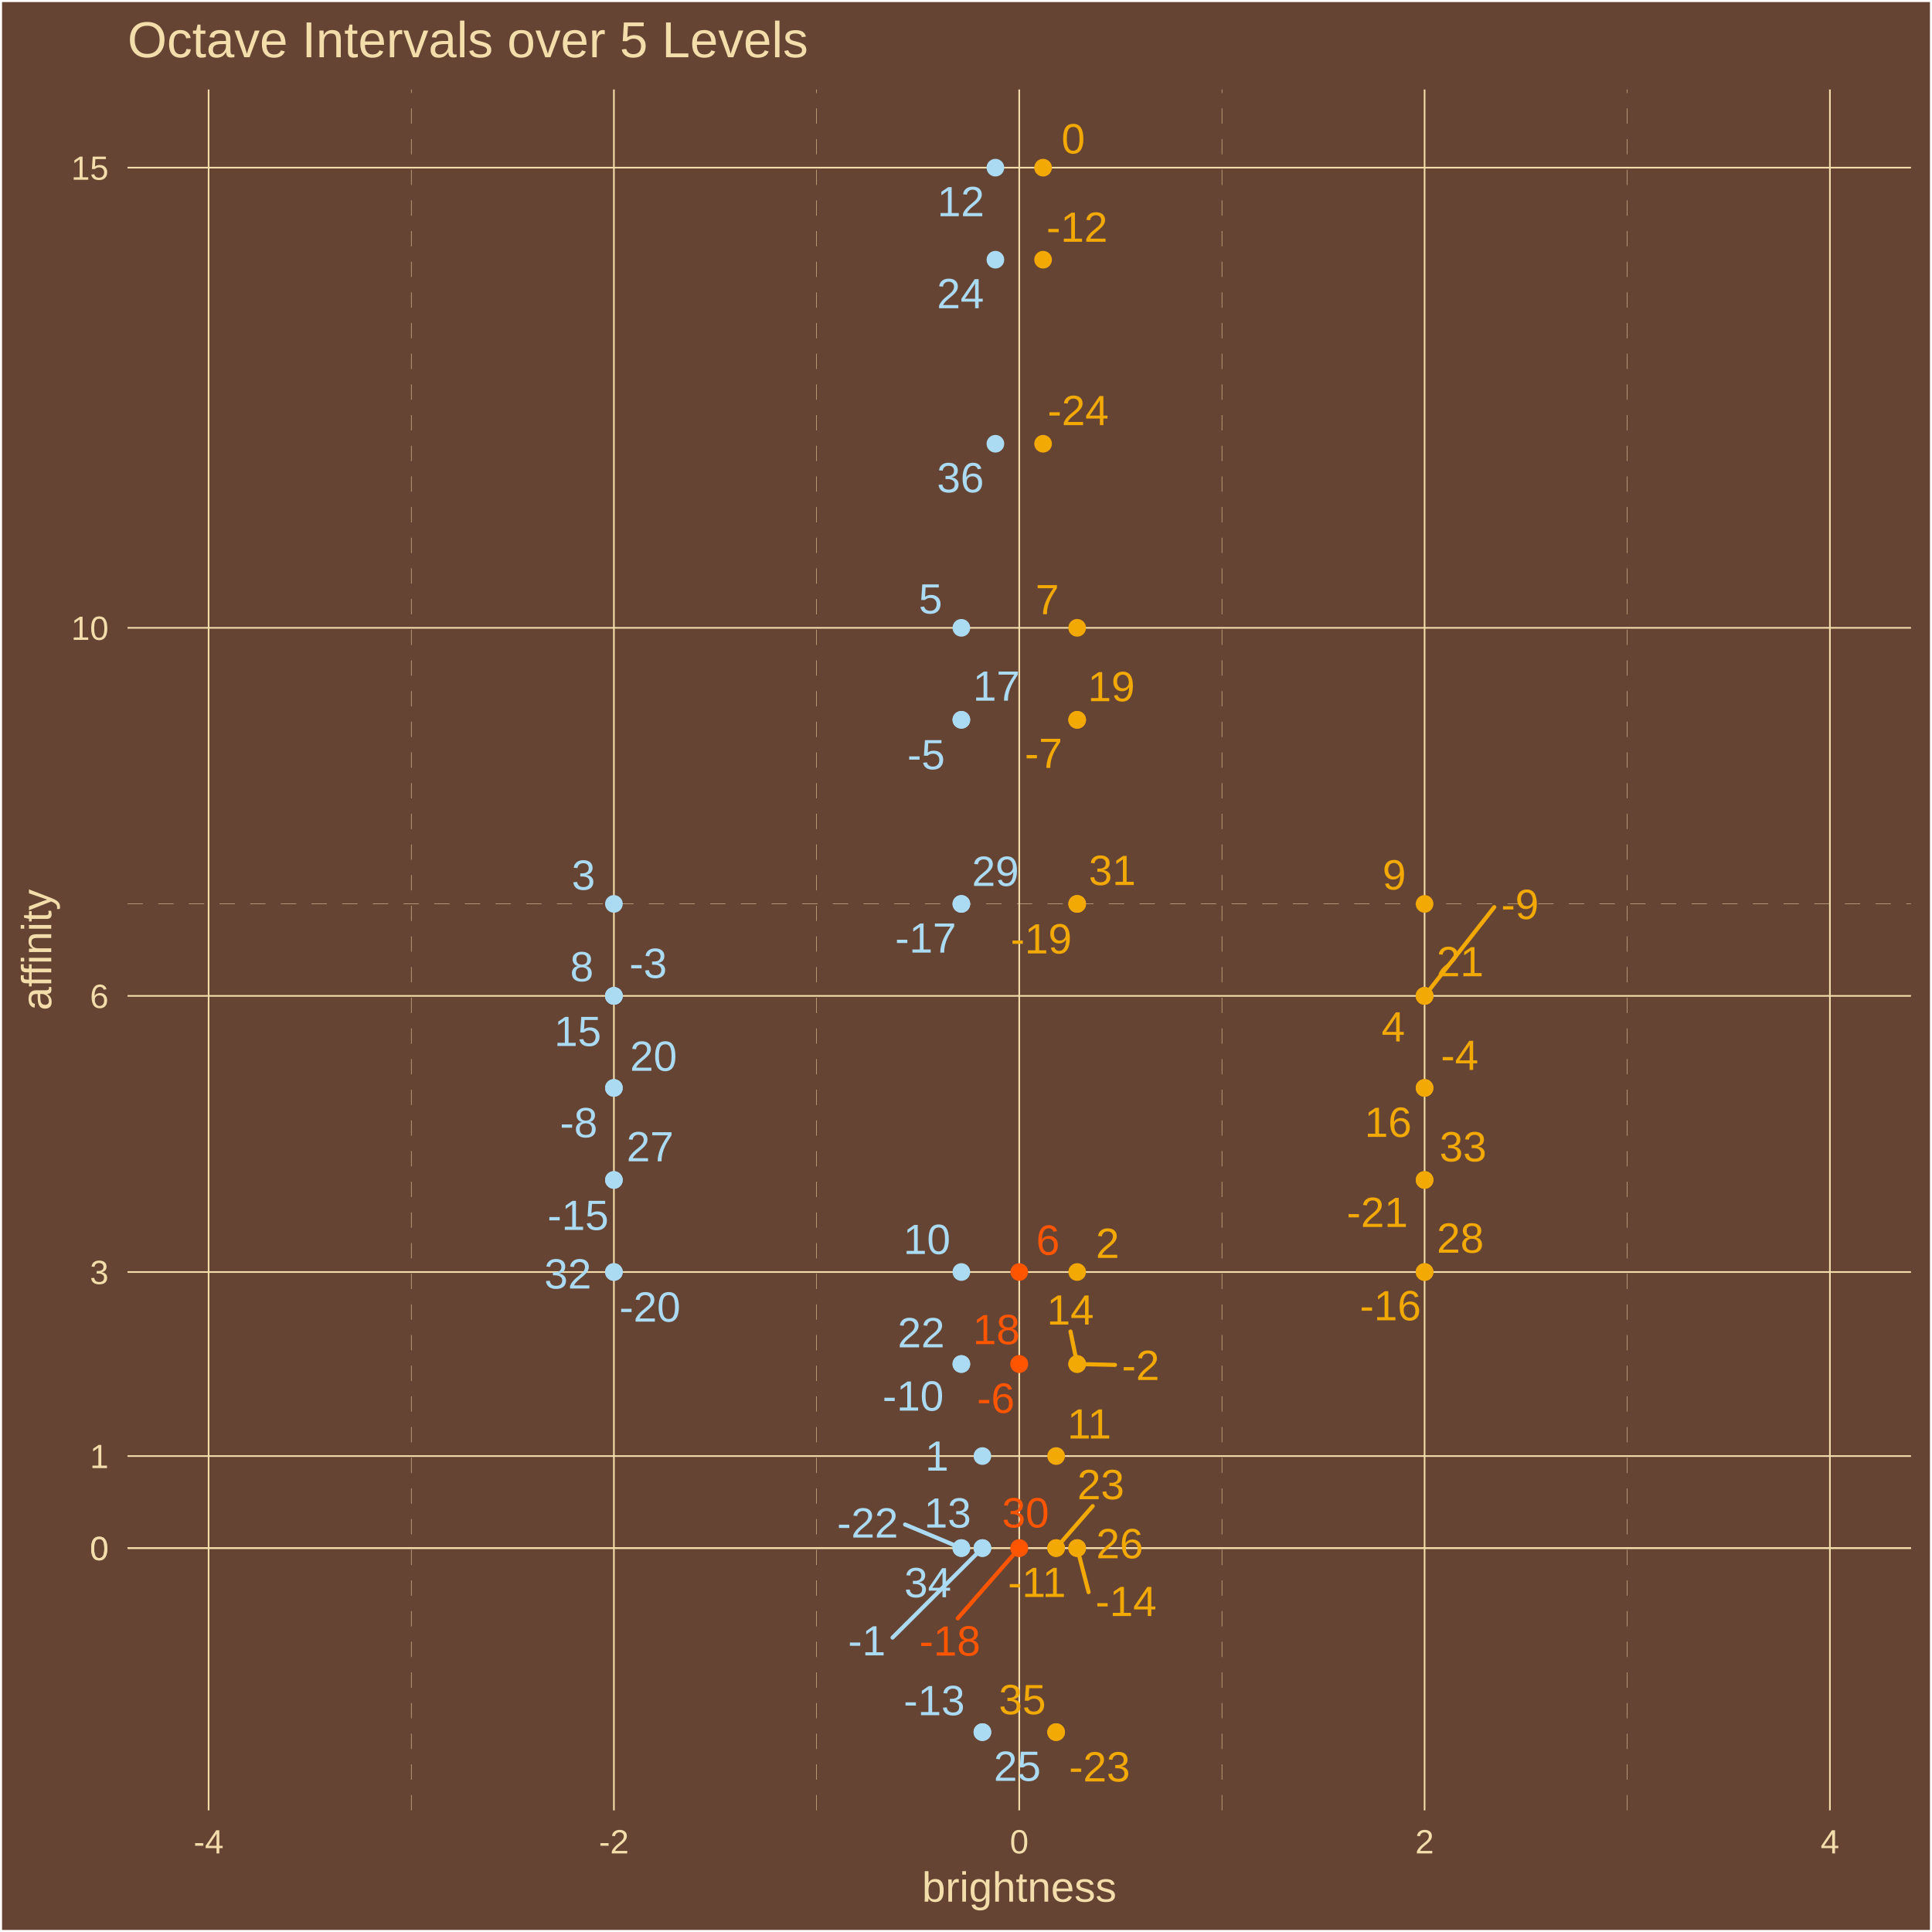
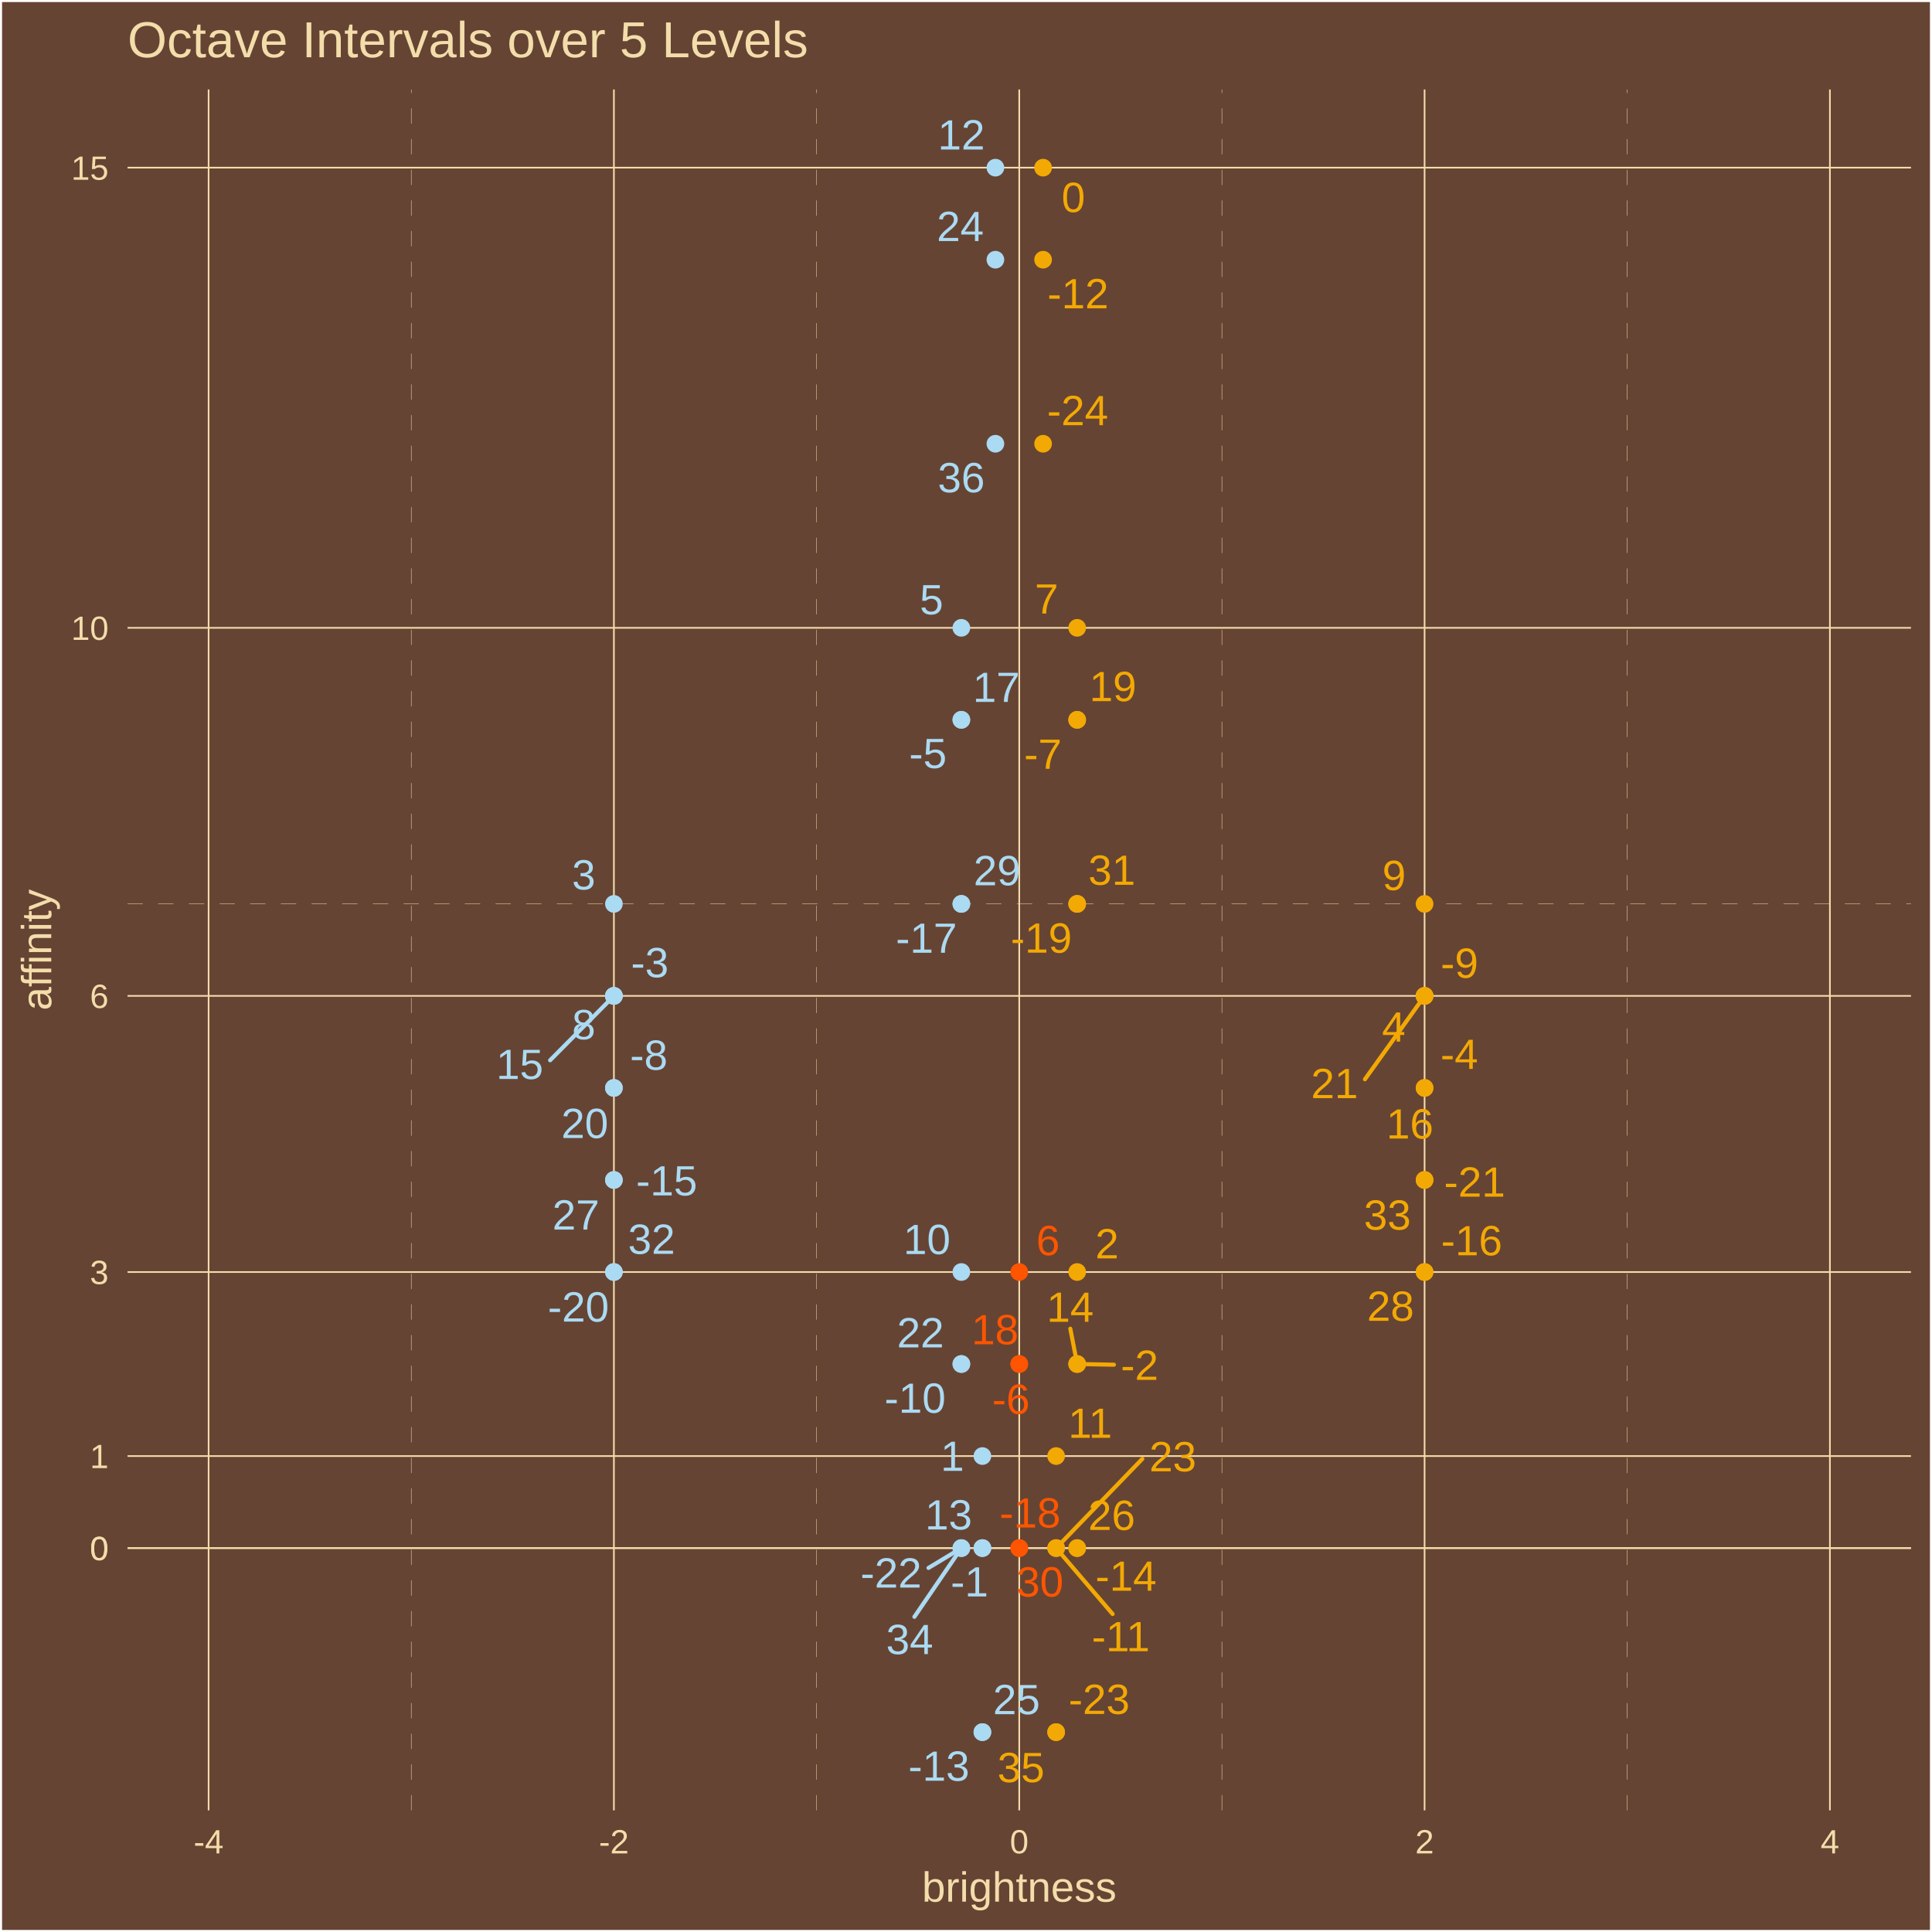
<svg xmlns="http://www.w3.org/2000/svg" class="svglite" width="504.00pt" height="504.00pt" viewBox="0 0 504.00 504.00">
  <defs>
    <style type="text/css">
    .svglite line, .svglite polyline, .svglite polygon, .svglite path, .svglite rect, .svglite circle {
      fill: none;
      stroke: #000000;
      stroke-linecap: round;
      stroke-linejoin: round;
      stroke-miterlimit: 10.00;
    }
    .svglite text {
      white-space: pre;
    }
  </style>
  </defs>
  <rect width="100%" height="100%" style="stroke: none; fill: #664433;" />
  <defs>
    <clipPath id="cpMC4wMHw1MDQuMDB8MC4wMHw1MDQuMDA=">
      <rect x="0.00" y="0.00" width="504.00" height="504.00" />
    </clipPath>
  </defs>
  <g clip-path="url(#cpMC4wMHw1MDQuMDB8MC4wMHw1MDQuMDA=)">
    <rect x="0.00" y="0" width="504.00" height="504.00" style="stroke-width: 1.07; stroke: #FFFFFF; fill: #664433;" />
  </g>
  <defs>
    <clipPath id="cpMzMuMjd8NDk4LjUyfDIzLjM0fDQ3Mi4yNw==">
      <rect x="33.27" y="23.34" width="465.25" height="448.93" />
    </clipPath>
  </defs>
  <g clip-path="url(#cpMzMuMjd8NDk4LjUyfDIzLjM0fDQ3Mi4yNw==)">
    <rect x="33.27" y="23.34" width="465.25" height="448.93" style="stroke-width: 1.07; stroke: none; fill: #664433;" />
    <polyline points="33.27,235.80 498.52,235.80 " style="stroke-width: 0.11; stroke: #F3DDAB; stroke-dasharray: 4.00,4.00; stroke-linecap: butt;" />
    <polyline points="107.29,472.27 107.29,23.34 " style="stroke-width: 0.11; stroke: #F3DDAB; stroke-dasharray: 4.00,4.00; stroke-linecap: butt;" />
    <polyline points="213.02,472.27 213.02,23.34 " style="stroke-width: 0.11; stroke: #F3DDAB; stroke-dasharray: 4.00,4.00; stroke-linecap: butt;" />
    <polyline points="318.76,472.27 318.76,23.34 " style="stroke-width: 0.11; stroke: #F3DDAB; stroke-dasharray: 4.00,4.00; stroke-linecap: butt;" />
    <polyline points="424.50,472.27 424.50,23.34 " style="stroke-width: 0.11; stroke: #F3DDAB; stroke-dasharray: 4.00,4.00; stroke-linecap: butt;" />
    <polyline points="33.27,403.85 498.52,403.85 " style="stroke-width: 0.43; stroke: #F3DDAB; stroke-linecap: butt;" />
    <polyline points="33.27,403.85 498.52,403.85 " style="stroke-width: 0.43; stroke: #F3DDAB; stroke-linecap: butt;" />
    <polyline points="33.27,379.84 498.52,379.84 " style="stroke-width: 0.43; stroke: #F3DDAB; stroke-linecap: butt;" />
    <polyline points="33.27,331.83 498.52,331.83 " style="stroke-width: 0.43; stroke: #F3DDAB; stroke-linecap: butt;" />
    <polyline points="33.27,259.80 498.52,259.80 " style="stroke-width: 0.43; stroke: #F3DDAB; stroke-linecap: butt;" />
    <polyline points="33.27,163.78 498.52,163.78 " style="stroke-width: 0.43; stroke: #F3DDAB; stroke-linecap: butt;" />
    <polyline points="33.27,43.74 498.52,43.74 " style="stroke-width: 0.43; stroke: #F3DDAB; stroke-linecap: butt;" />
    <polyline points="54.42,472.27 54.42,23.34 " style="stroke-width: 0.43; stroke: #F3DDAB; stroke-linecap: butt;" />
    <polyline points="160.15,472.27 160.15,23.34 " style="stroke-width: 0.43; stroke: #F3DDAB; stroke-linecap: butt;" />
    <polyline points="265.89,472.27 265.89,23.34 " style="stroke-width: 0.43; stroke: #F3DDAB; stroke-linecap: butt;" />
    <polyline points="371.63,472.27 371.63,23.34 " style="stroke-width: 0.43; stroke: #F3DDAB; stroke-linecap: butt;" />
    <polyline points="477.37,472.27 477.37,23.34 " style="stroke-width: 0.43; stroke: #F3DDAB; stroke-linecap: butt;" />
    <circle cx="272.11" cy="115.76" r="1.95" style="stroke-width: 0.71; stroke: #F3A904; fill: #F3A904;" />
    <circle cx="275.51" cy="451.86" r="1.95" style="stroke-width: 0.71; stroke: #F3A904; fill: #F3A904;" />
    <circle cx="250.79" cy="403.85" r="1.95" style="stroke-width: 0.71; stroke: #ABDAF3; fill: #ABDAF3;" />
    <circle cx="371.63" cy="307.82" r="1.95" style="stroke-width: 0.71; stroke: #F3A904; fill: #F3A904;" />
    <circle cx="160.15" cy="331.83" r="1.95" style="stroke-width: 0.71; stroke: #ABDAF3; fill: #ABDAF3;" />
    <circle cx="281.00" cy="235.80" r="1.95" style="stroke-width: 0.71; stroke: #F3A904; fill: #F3A904;" />
    <circle cx="265.89" cy="403.85" r="1.95" style="stroke-width: 0.71; stroke: #FF5500; fill: #FF5500;" />
    <circle cx="250.79" cy="235.80" r="1.95" style="stroke-width: 0.71; stroke: #ABDAF3; fill: #ABDAF3;" />
    <circle cx="371.63" cy="331.83" r="1.95" style="stroke-width: 0.71; stroke: #F3A904; fill: #F3A904;" />
    <circle cx="160.15" cy="307.82" r="1.95" style="stroke-width: 0.71; stroke: #ABDAF3; fill: #ABDAF3;" />
    <circle cx="281.00" cy="403.85" r="1.95" style="stroke-width: 0.71; stroke: #F3A904; fill: #F3A904;" />
    <circle cx="256.28" cy="451.86" r="1.95" style="stroke-width: 0.71; stroke: #ABDAF3; fill: #ABDAF3;" />
    <circle cx="272.11" cy="67.75" r="1.95" style="stroke-width: 0.71; stroke: #F3A904; fill: #F3A904;" />
    <circle cx="275.51" cy="403.85" r="1.95" style="stroke-width: 0.71; stroke: #F3A904; fill: #F3A904;" />
    <circle cx="250.79" cy="355.83" r="1.95" style="stroke-width: 0.71; stroke: #ABDAF3; fill: #ABDAF3;" />
    <circle cx="371.63" cy="259.80" r="1.95" style="stroke-width: 0.71; stroke: #F3A904; fill: #F3A904;" />
    <circle cx="160.15" cy="283.81" r="1.95" style="stroke-width: 0.71; stroke: #ABDAF3; fill: #ABDAF3;" />
    <circle cx="281.00" cy="187.78" r="1.95" style="stroke-width: 0.71; stroke: #F3A904; fill: #F3A904;" />
    <circle cx="265.89" cy="355.83" r="1.95" style="stroke-width: 0.71; stroke: #FF5500; fill: #FF5500;" />
    <circle cx="250.79" cy="187.78" r="1.95" style="stroke-width: 0.71; stroke: #ABDAF3; fill: #ABDAF3;" />
    <circle cx="371.63" cy="283.81" r="1.95" style="stroke-width: 0.71; stroke: #F3A904; fill: #F3A904;" />
    <circle cx="160.15" cy="259.80" r="1.95" style="stroke-width: 0.71; stroke: #ABDAF3; fill: #ABDAF3;" />
    <circle cx="281.00" cy="355.83" r="1.95" style="stroke-width: 0.71; stroke: #F3A904; fill: #F3A904;" />
    <circle cx="256.28" cy="403.85" r="1.95" style="stroke-width: 0.71; stroke: #ABDAF3; fill: #ABDAF3;" />
    <circle cx="272.11" cy="43.74" r="1.95" style="stroke-width: 0.71; stroke: #F3A904; fill: #F3A904;" />
    <circle cx="256.28" cy="379.84" r="1.95" style="stroke-width: 0.71; stroke: #ABDAF3; fill: #ABDAF3;" />
    <circle cx="281.00" cy="331.83" r="1.95" style="stroke-width: 0.71; stroke: #F3A904; fill: #F3A904;" />
    <circle cx="160.15" cy="235.80" r="1.95" style="stroke-width: 0.71; stroke: #ABDAF3; fill: #ABDAF3;" />
    <circle cx="371.63" cy="259.80" r="1.95" style="stroke-width: 0.71; stroke: #F3A904; fill: #F3A904;" />
    <circle cx="250.79" cy="163.78" r="1.95" style="stroke-width: 0.71; stroke: #ABDAF3; fill: #ABDAF3;" />
    <circle cx="265.89" cy="331.83" r="1.95" style="stroke-width: 0.71; stroke: #FF5500; fill: #FF5500;" />
    <circle cx="281.00" cy="163.78" r="1.95" style="stroke-width: 0.71; stroke: #F3A904; fill: #F3A904;" />
    <circle cx="160.15" cy="259.80" r="1.95" style="stroke-width: 0.71; stroke: #ABDAF3; fill: #ABDAF3;" />
    <circle cx="371.63" cy="235.80" r="1.95" style="stroke-width: 0.71; stroke: #F3A904; fill: #F3A904;" />
    <circle cx="250.79" cy="331.83" r="1.95" style="stroke-width: 0.71; stroke: #ABDAF3; fill: #ABDAF3;" />
    <circle cx="275.51" cy="379.84" r="1.95" style="stroke-width: 0.71; stroke: #F3A904; fill: #F3A904;" />
    <circle cx="259.67" cy="43.74" r="1.95" style="stroke-width: 0.71; stroke: #ABDAF3; fill: #ABDAF3;" />
    <circle cx="256.28" cy="403.85" r="1.95" style="stroke-width: 0.71; stroke: #ABDAF3; fill: #ABDAF3;" />
    <circle cx="281.00" cy="355.83" r="1.95" style="stroke-width: 0.71; stroke: #F3A904; fill: #F3A904;" />
    <circle cx="160.15" cy="259.80" r="1.95" style="stroke-width: 0.71; stroke: #ABDAF3; fill: #ABDAF3;" />
    <circle cx="371.63" cy="283.81" r="1.95" style="stroke-width: 0.71; stroke: #F3A904; fill: #F3A904;" />
    <circle cx="250.79" cy="187.78" r="1.95" style="stroke-width: 0.71; stroke: #ABDAF3; fill: #ABDAF3;" />
    <circle cx="265.89" cy="355.83" r="1.95" style="stroke-width: 0.71; stroke: #FF5500; fill: #FF5500;" />
    <circle cx="281.00" cy="187.78" r="1.95" style="stroke-width: 0.71; stroke: #F3A904; fill: #F3A904;" />
    <circle cx="160.15" cy="283.81" r="1.95" style="stroke-width: 0.71; stroke: #ABDAF3; fill: #ABDAF3;" />
    <circle cx="371.63" cy="259.80" r="1.95" style="stroke-width: 0.71; stroke: #F3A904; fill: #F3A904;" />
    <circle cx="250.79" cy="355.83" r="1.95" style="stroke-width: 0.71; stroke: #ABDAF3; fill: #ABDAF3;" />
    <circle cx="275.51" cy="403.85" r="1.95" style="stroke-width: 0.71; stroke: #F3A904; fill: #F3A904;" />
    <circle cx="259.67" cy="67.75" r="1.95" style="stroke-width: 0.71; stroke: #ABDAF3; fill: #ABDAF3;" />
    <circle cx="256.28" cy="451.86" r="1.95" style="stroke-width: 0.71; stroke: #ABDAF3; fill: #ABDAF3;" />
    <circle cx="281.00" cy="403.85" r="1.95" style="stroke-width: 0.71; stroke: #F3A904; fill: #F3A904;" />
    <circle cx="160.15" cy="307.82" r="1.95" style="stroke-width: 0.71; stroke: #ABDAF3; fill: #ABDAF3;" />
    <circle cx="371.63" cy="331.83" r="1.95" style="stroke-width: 0.71; stroke: #F3A904; fill: #F3A904;" />
    <circle cx="250.79" cy="235.80" r="1.95" style="stroke-width: 0.71; stroke: #ABDAF3; fill: #ABDAF3;" />
    <circle cx="265.89" cy="403.85" r="1.95" style="stroke-width: 0.71; stroke: #FF5500; fill: #FF5500;" />
    <circle cx="281.00" cy="235.80" r="1.95" style="stroke-width: 0.71; stroke: #F3A904; fill: #F3A904;" />
    <circle cx="160.15" cy="331.83" r="1.95" style="stroke-width: 0.71; stroke: #ABDAF3; fill: #ABDAF3;" />
    <circle cx="371.63" cy="307.82" r="1.95" style="stroke-width: 0.71; stroke: #F3A904; fill: #F3A904;" />
    <circle cx="250.79" cy="403.85" r="1.95" style="stroke-width: 0.71; stroke: #ABDAF3; fill: #ABDAF3;" />
    <circle cx="275.51" cy="451.86" r="1.95" style="stroke-width: 0.71; stroke: #F3A904; fill: #F3A904;" />
    <circle cx="259.67" cy="115.76" r="1.95" style="stroke-width: 0.71; stroke: #ABDAF3; fill: #ABDAF3;" />
-     <line x1="236.11" y1="397.70" x2="249.74" y2="403.41" style="stroke-width: 1.07; stroke: #ABDAF3;" />
-     <line x1="249.84" y1="422.18" x2="265.16" y2="404.69" style="stroke-width: 1.07; stroke: #FF5500;" />
-     <line x1="283.98" y1="415.34" x2="281.28" y2="404.91" style="stroke-width: 1.07; stroke: #F3A904;" />
-     <line x1="389.81" y1="236.64" x2="372.32" y2="258.93" style="stroke-width: 1.07; stroke: #F3A904;" />
-     <line x1="290.87" y1="356.06" x2="282.14" y2="355.86" style="stroke-width: 1.07; stroke: #F3A904;" />
-     <line x1="232.84" y1="427.20" x2="255.49" y2="404.64" style="stroke-width: 1.07; stroke: #ABDAF3;" />
-     <line x1="279.26" y1="347.35" x2="280.78" y2="354.75" style="stroke-width: 1.07; stroke: #F3A904;" />
-     <line x1="285.05" y1="392.90" x2="276.24" y2="403.00" style="stroke-width: 1.07; stroke: #F3A904;" />
-     <text x="281.25" y="110.91" text-anchor="middle" style="font-size: 11.04px;fill: #F3A904; font-family: &quot;Arial&quot;;" textLength="15.94px" lengthAdjust="spacingAndGlyphs">-24</text>
-     <text x="286.84" y="464.73" text-anchor="middle" style="font-size: 11.04px;fill: #F3A904; font-family: &quot;Arial&quot;;" textLength="15.94px" lengthAdjust="spacingAndGlyphs">-23</text>
-     <text x="226.34" y="401.11" text-anchor="middle" style="font-size: 11.04px;fill: #ABDAF3; font-family: &quot;Arial&quot;;" textLength="15.94px" lengthAdjust="spacingAndGlyphs">-22</text>
-     <text x="359.30" y="320.08" text-anchor="middle" style="font-size: 11.04px;fill: #F3A904; font-family: &quot;Arial&quot;;" textLength="15.94px" lengthAdjust="spacingAndGlyphs">-21</text>
-     <text x="169.54" y="344.77" text-anchor="middle" style="font-size: 11.04px;fill: #ABDAF3; font-family: &quot;Arial&quot;;" textLength="15.94px" lengthAdjust="spacingAndGlyphs">-20</text>
-     <text x="271.62" y="248.73" text-anchor="middle" style="font-size: 11.04px;fill: #F3A904; font-family: &quot;Arial&quot;;" textLength="15.94px" lengthAdjust="spacingAndGlyphs">-19</text>
-     <text x="247.79" y="431.89" text-anchor="middle" style="font-size: 11.04px;fill: #FF5500; font-family: &quot;Arial&quot;;" textLength="15.94px" lengthAdjust="spacingAndGlyphs">-18</text>
-     <text x="241.48" y="248.51" text-anchor="middle" style="font-size: 11.04px;fill: #ABDAF3; font-family: &quot;Arial&quot;;" textLength="15.94px" lengthAdjust="spacingAndGlyphs">-17</text>
-     <text x="362.72" y="344.43" text-anchor="middle" style="font-size: 11.04px;fill: #F3A904; font-family: &quot;Arial&quot;;" textLength="15.94px" lengthAdjust="spacingAndGlyphs">-16</text>
-     <text x="150.80" y="320.85" text-anchor="middle" style="font-size: 11.04px;fill: #ABDAF3; font-family: &quot;Arial&quot;;" textLength="15.94px" lengthAdjust="spacingAndGlyphs">-15</text>
-     <text x="293.75" y="421.57" text-anchor="middle" style="font-size: 11.04px;fill: #F3A904; font-family: &quot;Arial&quot;;" textLength="15.94px" lengthAdjust="spacingAndGlyphs">-14</text>
-     <text x="243.72" y="447.44" text-anchor="middle" style="font-size: 11.04px;fill: #ABDAF3; font-family: &quot;Arial&quot;;" textLength="15.94px" lengthAdjust="spacingAndGlyphs">-13</text>
-     <text x="280.97" y="63.08" text-anchor="middle" style="font-size: 11.04px;fill: #F3A904; font-family: &quot;Arial&quot;;" textLength="15.94px" lengthAdjust="spacingAndGlyphs">-12</text>
-     <text x="270.50" y="416.60" text-anchor="middle" style="font-size: 11.04px;fill: #F3A904; font-family: &quot;Arial&quot;;" textLength="15.94px" lengthAdjust="spacingAndGlyphs">-11</text>
-     <text x="238.20" y="367.99" text-anchor="middle" style="font-size: 11.04px;fill: #ABDAF3; font-family: &quot;Arial&quot;;" textLength="15.94px" lengthAdjust="spacingAndGlyphs">-10</text>
-     <text x="396.51" y="239.75" text-anchor="middle" style="font-size: 11.04px;fill: #F3A904; font-family: &quot;Arial&quot;;" textLength="9.81px" lengthAdjust="spacingAndGlyphs">-9</text>
-     <text x="150.98" y="296.69" text-anchor="middle" style="font-size: 11.04px;fill: #ABDAF3; font-family: &quot;Arial&quot;;" textLength="9.81px" lengthAdjust="spacingAndGlyphs">-8</text>
-     <text x="272.23" y="200.33" text-anchor="middle" style="font-size: 11.04px;fill: #F3A904; font-family: &quot;Arial&quot;;" textLength="9.81px" lengthAdjust="spacingAndGlyphs">-7</text>
-     <text x="259.78" y="368.56" text-anchor="middle" style="font-size: 11.04px;fill: #FF5500; font-family: &quot;Arial&quot;;" textLength="9.81px" lengthAdjust="spacingAndGlyphs">-6</text>
-     <text x="241.60" y="200.67" text-anchor="middle" style="font-size: 11.04px;fill: #ABDAF3; font-family: &quot;Arial&quot;;" textLength="9.81px" lengthAdjust="spacingAndGlyphs">-5</text>
-     <text x="380.78" y="279.11" text-anchor="middle" style="font-size: 11.04px;fill: #F3A904; font-family: &quot;Arial&quot;;" textLength="9.81px" lengthAdjust="spacingAndGlyphs">-4</text>
-     <text x="169.09" y="255.12" text-anchor="middle" style="font-size: 11.04px;fill: #ABDAF3; font-family: &quot;Arial&quot;;" textLength="9.81px" lengthAdjust="spacingAndGlyphs">-3</text>
-     <text x="297.57" y="360.01" text-anchor="middle" style="font-size: 11.04px;fill: #F3A904; font-family: &quot;Arial&quot;;" textLength="9.81px" lengthAdjust="spacingAndGlyphs">-2</text>
-     <text x="226.13" y="431.84" text-anchor="middle" style="font-size: 11.04px;fill: #ABDAF3; font-family: &quot;Arial&quot;;" textLength="9.81px" lengthAdjust="spacingAndGlyphs">-1</text>
-     <text x="279.97" y="40.02" text-anchor="middle" style="font-size: 11.04px;fill: #F3A904; font-family: &quot;Arial&quot;;" textLength="6.13px" lengthAdjust="spacingAndGlyphs">0</text>
-     <text x="244.41" y="383.65" text-anchor="middle" style="font-size: 11.04px;fill: #ABDAF3; font-family: &quot;Arial&quot;;" textLength="6.13px" lengthAdjust="spacingAndGlyphs">1</text>
-     <text x="288.93" y="328.16" text-anchor="middle" style="font-size: 11.04px;fill: #F3A904; font-family: &quot;Arial&quot;;" textLength="6.13px" lengthAdjust="spacingAndGlyphs">2</text>
-     <text x="152.20" y="232.11" text-anchor="middle" style="font-size: 11.04px;fill: #ABDAF3; font-family: &quot;Arial&quot;;" textLength="6.13px" lengthAdjust="spacingAndGlyphs">3</text>
-     <text x="363.46" y="271.68" text-anchor="middle" style="font-size: 11.04px;fill: #F3A904; font-family: &quot;Arial&quot;;" textLength="6.13px" lengthAdjust="spacingAndGlyphs">4</text>
-     <text x="242.74" y="160.04" text-anchor="middle" style="font-size: 11.04px;fill: #ABDAF3; font-family: &quot;Arial&quot;;" textLength="6.13px" lengthAdjust="spacingAndGlyphs">5</text>
-     <text x="273.37" y="327.33" text-anchor="middle" style="font-size: 11.04px;fill: #FF5500; font-family: &quot;Arial&quot;;" textLength="6.13px" lengthAdjust="spacingAndGlyphs">6</text>
-     <text x="273.20" y="160.23" text-anchor="middle" style="font-size: 11.04px;fill: #F3A904; font-family: &quot;Arial&quot;;" textLength="6.13px" lengthAdjust="spacingAndGlyphs">7</text>
-     <text x="151.78" y="255.99" text-anchor="middle" style="font-size: 11.04px;fill: #ABDAF3; font-family: &quot;Arial&quot;;" textLength="6.13px" lengthAdjust="spacingAndGlyphs">8</text>
-     <text x="363.71" y="232.04" text-anchor="middle" style="font-size: 11.04px;fill: #F3A904; font-family: &quot;Arial&quot;;" textLength="6.13px" lengthAdjust="spacingAndGlyphs">9</text>
-     <text x="241.80" y="327.13" text-anchor="middle" style="font-size: 11.04px;fill: #ABDAF3; font-family: &quot;Arial&quot;;" textLength="12.27px" lengthAdjust="spacingAndGlyphs">10</text>
-     <text x="284.16" y="375.27" text-anchor="middle" style="font-size: 11.04px;fill: #F3A904; font-family: &quot;Arial&quot;;" textLength="12.27px" lengthAdjust="spacingAndGlyphs">11</text>
-     <text x="250.65" y="56.41" text-anchor="middle" style="font-size: 11.04px;fill: #ABDAF3; font-family: &quot;Arial&quot;;" textLength="12.27px" lengthAdjust="spacingAndGlyphs">12</text>
-     <text x="247.20" y="398.49" text-anchor="middle" style="font-size: 11.04px;fill: #ABDAF3; font-family: &quot;Arial&quot;;" textLength="12.27px" lengthAdjust="spacingAndGlyphs">13</text>
-     <text x="279.23" y="345.55" text-anchor="middle" style="font-size: 11.04px;fill: #F3A904; font-family: &quot;Arial&quot;;" textLength="12.27px" lengthAdjust="spacingAndGlyphs">14</text>
-     <text x="150.71" y="272.87" text-anchor="middle" style="font-size: 11.04px;fill: #ABDAF3; font-family: &quot;Arial&quot;;" textLength="12.27px" lengthAdjust="spacingAndGlyphs">15</text>
-     <text x="362.12" y="296.58" text-anchor="middle" style="font-size: 11.04px;fill: #F3A904; font-family: &quot;Arial&quot;;" textLength="12.27px" lengthAdjust="spacingAndGlyphs">16</text>
-     <text x="259.94" y="182.78" text-anchor="middle" style="font-size: 11.04px;fill: #ABDAF3; font-family: &quot;Arial&quot;;" textLength="12.27px" lengthAdjust="spacingAndGlyphs">17</text>
-     <text x="259.93" y="350.65" text-anchor="middle" style="font-size: 11.04px;fill: #FF5500; font-family: &quot;Arial&quot;;" textLength="12.27px" lengthAdjust="spacingAndGlyphs">18</text>
-     <text x="289.91" y="182.92" text-anchor="middle" style="font-size: 11.04px;fill: #F3A904; font-family: &quot;Arial&quot;;" textLength="12.27px" lengthAdjust="spacingAndGlyphs">19</text>
-     <text x="170.47" y="279.34" text-anchor="middle" style="font-size: 11.04px;fill: #ABDAF3; font-family: &quot;Arial&quot;;" textLength="12.27px" lengthAdjust="spacingAndGlyphs">20</text>
-     <text x="380.90" y="254.67" text-anchor="middle" style="font-size: 11.04px;fill: #F3A904; font-family: &quot;Arial&quot;;" textLength="12.27px" lengthAdjust="spacingAndGlyphs">21</text>
-     <text x="240.30" y="351.48" text-anchor="middle" style="font-size: 11.04px;fill: #ABDAF3; font-family: &quot;Arial&quot;;" textLength="12.27px" lengthAdjust="spacingAndGlyphs">22</text>
-     <text x="287.16" y="391.10" text-anchor="middle" style="font-size: 11.04px;fill: #F3A904; font-family: &quot;Arial&quot;;" textLength="12.27px" lengthAdjust="spacingAndGlyphs">23</text>
-     <text x="250.55" y="80.41" text-anchor="middle" style="font-size: 11.04px;fill: #ABDAF3; font-family: &quot;Arial&quot;;" textLength="12.27px" lengthAdjust="spacingAndGlyphs">24</text>
-     <text x="265.38" y="464.57" text-anchor="middle" style="font-size: 11.04px;fill: #ABDAF3; font-family: &quot;Arial&quot;;" textLength="12.27px" lengthAdjust="spacingAndGlyphs">25</text>
-     <text x="292.09" y="406.51" text-anchor="middle" style="font-size: 11.04px;fill: #F3A904; font-family: &quot;Arial&quot;;" textLength="12.27px" lengthAdjust="spacingAndGlyphs">26</text>
-     <text x="169.59" y="302.95" text-anchor="middle" style="font-size: 11.04px;fill: #ABDAF3; font-family: &quot;Arial&quot;;" textLength="12.27px" lengthAdjust="spacingAndGlyphs">27</text>
-     <text x="380.95" y="326.80" text-anchor="middle" style="font-size: 11.04px;fill: #F3A904; font-family: &quot;Arial&quot;;" textLength="12.27px" lengthAdjust="spacingAndGlyphs">28</text>
-     <text x="259.67" y="231.11" text-anchor="middle" style="font-size: 11.04px;fill: #ABDAF3; font-family: &quot;Arial&quot;;" textLength="12.27px" lengthAdjust="spacingAndGlyphs">29</text>
-     <text x="267.53" y="398.45" text-anchor="middle" style="font-size: 11.04px;fill: #FF5500; font-family: &quot;Arial&quot;;" textLength="12.27px" lengthAdjust="spacingAndGlyphs">30</text>
-     <text x="290.15" y="230.87" text-anchor="middle" style="font-size: 11.04px;fill: #F3A904; font-family: &quot;Arial&quot;;" textLength="12.27px" lengthAdjust="spacingAndGlyphs">31</text>
-     <text x="148.14" y="336.14" text-anchor="middle" style="font-size: 11.04px;fill: #ABDAF3; font-family: &quot;Arial&quot;;" textLength="12.27px" lengthAdjust="spacingAndGlyphs">32</text>
-     <text x="381.66" y="302.97" text-anchor="middle" style="font-size: 11.04px;fill: #F3A904; font-family: &quot;Arial&quot;;" textLength="12.27px" lengthAdjust="spacingAndGlyphs">33</text>
-     <text x="242.04" y="416.68" text-anchor="middle" style="font-size: 11.04px;fill: #ABDAF3; font-family: &quot;Arial&quot;;" textLength="12.27px" lengthAdjust="spacingAndGlyphs">34</text>
-     <text x="266.70" y="447.19" text-anchor="middle" style="font-size: 11.04px;fill: #F3A904; font-family: &quot;Arial&quot;;" textLength="12.27px" lengthAdjust="spacingAndGlyphs">35</text>
-     <text x="250.55" y="128.43" text-anchor="middle" style="font-size: 11.04px;fill: #ABDAF3; font-family: &quot;Arial&quot;;" textLength="12.27px" lengthAdjust="spacingAndGlyphs">36</text>
+     <line x1="242.22" y1="409.02" x2="249.82" y2="404.43" style="stroke-width: 1.07; stroke: #ABDAF3;" />
+     <line x1="290.25" y1="421.05" x2="276.23" y2="404.69" style="stroke-width: 1.07; stroke: #F3A904;" />
+     <line x1="290.58" y1="356.01" x2="282.14" y2="355.85" style="stroke-width: 1.07; stroke: #F3A904;" />
+     <line x1="279.21" y1="346.62" x2="280.79" y2="354.75" style="stroke-width: 1.07; stroke: #F3A904;" />
+     <line x1="143.51" y1="276.59" x2="159.37" y2="260.60" style="stroke-width: 1.07; stroke: #ABDAF3;" />
+     <line x1="356.07" y1="281.55" x2="370.98" y2="260.71" style="stroke-width: 1.07; stroke: #F3A904;" />
+     <line x1="298.00" y1="380.57" x2="276.29" y2="403.04" style="stroke-width: 1.07; stroke: #F3A904;" />
+     <line x1="238.54" y1="421.78" x2="250.16" y2="404.77" style="stroke-width: 1.07; stroke: #ABDAF3;" />
+     <text x="281.13" y="110.92" text-anchor="middle" style="font-size: 11.04px;fill: #F3A904; font-family: &quot;Arial&quot;;" textLength="15.94px" lengthAdjust="spacingAndGlyphs">-24</text>
+     <text x="286.74" y="447.12" text-anchor="middle" style="font-size: 11.04px;fill: #F3A904; font-family: &quot;Arial&quot;;" textLength="15.94px" lengthAdjust="spacingAndGlyphs">-23</text>
+     <text x="232.45" y="414.16" text-anchor="middle" style="font-size: 11.04px;fill: #ABDAF3; font-family: &quot;Arial&quot;;" textLength="15.94px" lengthAdjust="spacingAndGlyphs">-22</text>
+     <text x="384.69" y="312.17" text-anchor="middle" style="font-size: 11.04px;fill: #F3A904; font-family: &quot;Arial&quot;;" textLength="15.94px" lengthAdjust="spacingAndGlyphs">-21</text>
+     <text x="150.88" y="344.76" text-anchor="middle" style="font-size: 11.04px;fill: #ABDAF3; font-family: &quot;Arial&quot;;" textLength="15.94px" lengthAdjust="spacingAndGlyphs">-20</text>
+     <text x="271.65" y="248.52" text-anchor="middle" style="font-size: 11.04px;fill: #F3A904; font-family: &quot;Arial&quot;;" textLength="15.94px" lengthAdjust="spacingAndGlyphs">-19</text>
+     <text x="268.71" y="398.48" text-anchor="middle" style="font-size: 11.04px;fill: #FF5500; font-family: &quot;Arial&quot;;" textLength="15.94px" lengthAdjust="spacingAndGlyphs">-18</text>
+     <text x="241.67" y="248.55" text-anchor="middle" style="font-size: 11.04px;fill: #ABDAF3; font-family: &quot;Arial&quot;;" textLength="15.94px" lengthAdjust="spacingAndGlyphs">-17</text>
+     <text x="383.91" y="327.47" text-anchor="middle" style="font-size: 11.04px;fill: #F3A904; font-family: &quot;Arial&quot;;" textLength="15.94px" lengthAdjust="spacingAndGlyphs">-16</text>
+     <text x="173.91" y="311.84" text-anchor="middle" style="font-size: 11.04px;fill: #ABDAF3; font-family: &quot;Arial&quot;;" textLength="15.94px" lengthAdjust="spacingAndGlyphs">-15</text>
+     <text x="293.74" y="414.97" text-anchor="middle" style="font-size: 11.04px;fill: #F3A904; font-family: &quot;Arial&quot;;" textLength="15.94px" lengthAdjust="spacingAndGlyphs">-14</text>
+     <text x="244.93" y="464.54" text-anchor="middle" style="font-size: 11.04px;fill: #ABDAF3; font-family: &quot;Arial&quot;;" textLength="15.94px" lengthAdjust="spacingAndGlyphs">-13</text>
+     <text x="281.22" y="80.43" text-anchor="middle" style="font-size: 11.04px;fill: #F3A904; font-family: &quot;Arial&quot;;" textLength="15.94px" lengthAdjust="spacingAndGlyphs">-12</text>
+     <text x="292.38" y="430.76" text-anchor="middle" style="font-size: 11.04px;fill: #F3A904; font-family: &quot;Arial&quot;;" textLength="15.94px" lengthAdjust="spacingAndGlyphs">-11</text>
+     <text x="238.72" y="368.55" text-anchor="middle" style="font-size: 11.04px;fill: #ABDAF3; font-family: &quot;Arial&quot;;" textLength="15.94px" lengthAdjust="spacingAndGlyphs">-10</text>
+     <text x="380.73" y="255.08" text-anchor="middle" style="font-size: 11.04px;fill: #F3A904; font-family: &quot;Arial&quot;;" textLength="9.81px" lengthAdjust="spacingAndGlyphs">-9</text>
+     <text x="169.26" y="279.07" text-anchor="middle" style="font-size: 11.04px;fill: #ABDAF3; font-family: &quot;Arial&quot;;" textLength="9.81px" lengthAdjust="spacingAndGlyphs">-8</text>
+     <text x="272.06" y="200.55" text-anchor="middle" style="font-size: 11.04px;fill: #F3A904; font-family: &quot;Arial&quot;;" textLength="9.81px" lengthAdjust="spacingAndGlyphs">-7</text>
+     <text x="263.73" y="368.84" text-anchor="middle" style="font-size: 11.04px;fill: #FF5500; font-family: &quot;Arial&quot;;" textLength="9.81px" lengthAdjust="spacingAndGlyphs">-6</text>
+     <text x="242.06" y="200.37" text-anchor="middle" style="font-size: 11.04px;fill: #ABDAF3; font-family: &quot;Arial&quot;;" textLength="9.81px" lengthAdjust="spacingAndGlyphs">-5</text>
+     <text x="380.68" y="278.84" text-anchor="middle" style="font-size: 11.04px;fill: #F3A904; font-family: &quot;Arial&quot;;" textLength="9.81px" lengthAdjust="spacingAndGlyphs">-4</text>
+     <text x="169.51" y="254.94" text-anchor="middle" style="font-size: 11.04px;fill: #ABDAF3; font-family: &quot;Arial&quot;;" textLength="9.81px" lengthAdjust="spacingAndGlyphs">-3</text>
+     <text x="297.28" y="359.97" text-anchor="middle" style="font-size: 11.04px;fill: #F3A904; font-family: &quot;Arial&quot;;" textLength="9.81px" lengthAdjust="spacingAndGlyphs">-2</text>
+     <text x="252.91" y="416.46" text-anchor="middle" style="font-size: 11.04px;fill: #ABDAF3; font-family: &quot;Arial&quot;;" textLength="9.81px" lengthAdjust="spacingAndGlyphs">-1</text>
+     <text x="280.00" y="55.31" text-anchor="middle" style="font-size: 11.04px;fill: #F3A904; font-family: &quot;Arial&quot;;" textLength="6.13px" lengthAdjust="spacingAndGlyphs">0</text>
+     <text x="248.44" y="383.70" text-anchor="middle" style="font-size: 11.04px;fill: #ABDAF3; font-family: &quot;Arial&quot;;" textLength="6.13px" lengthAdjust="spacingAndGlyphs">1</text>
+     <text x="288.79" y="328.27" text-anchor="middle" style="font-size: 11.04px;fill: #F3A904; font-family: &quot;Arial&quot;;" textLength="6.13px" lengthAdjust="spacingAndGlyphs">2</text>
+     <text x="152.27" y="232.04" text-anchor="middle" style="font-size: 11.04px;fill: #ABDAF3; font-family: &quot;Arial&quot;;" textLength="6.13px" lengthAdjust="spacingAndGlyphs">3</text>
+     <text x="363.58" y="271.71" text-anchor="middle" style="font-size: 11.04px;fill: #F3A904; font-family: &quot;Arial&quot;;" textLength="6.13px" lengthAdjust="spacingAndGlyphs">4</text>
+     <text x="243.00" y="160.25" text-anchor="middle" style="font-size: 11.04px;fill: #ABDAF3; font-family: &quot;Arial&quot;;" textLength="6.13px" lengthAdjust="spacingAndGlyphs">5</text>
+     <text x="273.39" y="327.44" text-anchor="middle" style="font-size: 11.04px;fill: #FF5500; font-family: &quot;Arial&quot;;" textLength="6.13px" lengthAdjust="spacingAndGlyphs">6</text>
+     <text x="273.01" y="160.06" text-anchor="middle" style="font-size: 11.04px;fill: #F3A904; font-family: &quot;Arial&quot;;" textLength="6.13px" lengthAdjust="spacingAndGlyphs">7</text>
+     <text x="152.28" y="271.11" text-anchor="middle" style="font-size: 11.04px;fill: #ABDAF3; font-family: &quot;Arial&quot;;" textLength="6.13px" lengthAdjust="spacingAndGlyphs">8</text>
+     <text x="363.67" y="232.19" text-anchor="middle" style="font-size: 11.04px;fill: #F3A904; font-family: &quot;Arial&quot;;" textLength="6.13px" lengthAdjust="spacingAndGlyphs">9</text>
+     <text x="241.80" y="327.15" text-anchor="middle" style="font-size: 11.04px;fill: #ABDAF3; font-family: &quot;Arial&quot;;" textLength="12.27px" lengthAdjust="spacingAndGlyphs">10</text>
+     <text x="284.39" y="375.08" text-anchor="middle" style="font-size: 11.04px;fill: #F3A904; font-family: &quot;Arial&quot;;" textLength="12.27px" lengthAdjust="spacingAndGlyphs">11</text>
+     <text x="250.78" y="39.00" text-anchor="middle" style="font-size: 11.04px;fill: #ABDAF3; font-family: &quot;Arial&quot;;" textLength="12.27px" lengthAdjust="spacingAndGlyphs">12</text>
+     <text x="247.46" y="398.99" text-anchor="middle" style="font-size: 11.04px;fill: #ABDAF3; font-family: &quot;Arial&quot;;" textLength="12.27px" lengthAdjust="spacingAndGlyphs">13</text>
+     <text x="279.18" y="344.82" text-anchor="middle" style="font-size: 11.04px;fill: #F3A904; font-family: &quot;Arial&quot;;" textLength="12.27px" lengthAdjust="spacingAndGlyphs">14</text>
+     <text x="135.58" y="281.48" text-anchor="middle" style="font-size: 11.04px;fill: #ABDAF3; font-family: &quot;Arial&quot;;" textLength="12.27px" lengthAdjust="spacingAndGlyphs">15</text>
+     <text x="367.80" y="297.01" text-anchor="middle" style="font-size: 11.04px;fill: #F3A904; font-family: &quot;Arial&quot;;" textLength="12.27px" lengthAdjust="spacingAndGlyphs">16</text>
+     <text x="259.91" y="183.11" text-anchor="middle" style="font-size: 11.04px;fill: #ABDAF3; font-family: &quot;Arial&quot;;" textLength="12.27px" lengthAdjust="spacingAndGlyphs">17</text>
+     <text x="259.57" y="350.68" text-anchor="middle" style="font-size: 11.04px;fill: #FF5500; font-family: &quot;Arial&quot;;" textLength="12.27px" lengthAdjust="spacingAndGlyphs">18</text>
+     <text x="290.32" y="182.91" text-anchor="middle" style="font-size: 11.04px;fill: #F3A904; font-family: &quot;Arial&quot;;" textLength="12.27px" lengthAdjust="spacingAndGlyphs">19</text>
+     <text x="152.55" y="296.88" text-anchor="middle" style="font-size: 11.04px;fill: #ABDAF3; font-family: &quot;Arial&quot;;" textLength="12.27px" lengthAdjust="spacingAndGlyphs">20</text>
+     <text x="348.14" y="286.48" text-anchor="middle" style="font-size: 11.04px;fill: #F3A904; font-family: &quot;Arial&quot;;" textLength="12.27px" lengthAdjust="spacingAndGlyphs">21</text>
+     <text x="240.12" y="351.49" text-anchor="middle" style="font-size: 11.04px;fill: #ABDAF3; font-family: &quot;Arial&quot;;" textLength="12.27px" lengthAdjust="spacingAndGlyphs">22</text>
+     <text x="305.94" y="383.82" text-anchor="middle" style="font-size: 11.04px;fill: #F3A904; font-family: &quot;Arial&quot;;" textLength="12.27px" lengthAdjust="spacingAndGlyphs">23</text>
+     <text x="250.51" y="62.89" text-anchor="middle" style="font-size: 11.04px;fill: #ABDAF3; font-family: &quot;Arial&quot;;" textLength="12.27px" lengthAdjust="spacingAndGlyphs">24</text>
+     <text x="265.17" y="447.18" text-anchor="middle" style="font-size: 11.04px;fill: #ABDAF3; font-family: &quot;Arial&quot;;" textLength="12.27px" lengthAdjust="spacingAndGlyphs">25</text>
+     <text x="290.00" y="399.12" text-anchor="middle" style="font-size: 11.04px;fill: #F3A904; font-family: &quot;Arial&quot;;" textLength="12.27px" lengthAdjust="spacingAndGlyphs">26</text>
+     <text x="150.22" y="320.76" text-anchor="middle" style="font-size: 11.04px;fill: #ABDAF3; font-family: &quot;Arial&quot;;" textLength="12.27px" lengthAdjust="spacingAndGlyphs">27</text>
+     <text x="362.75" y="344.56" text-anchor="middle" style="font-size: 11.04px;fill: #F3A904; font-family: &quot;Arial&quot;;" textLength="12.27px" lengthAdjust="spacingAndGlyphs">28</text>
+     <text x="260.11" y="230.94" text-anchor="middle" style="font-size: 11.04px;fill: #ABDAF3; font-family: &quot;Arial&quot;;" textLength="12.27px" lengthAdjust="spacingAndGlyphs">29</text>
+     <text x="271.28" y="416.49" text-anchor="middle" style="font-size: 11.04px;fill: #FF5500; font-family: &quot;Arial&quot;;" textLength="12.27px" lengthAdjust="spacingAndGlyphs">30</text>
+     <text x="290.04" y="230.82" text-anchor="middle" style="font-size: 11.04px;fill: #F3A904; font-family: &quot;Arial&quot;;" textLength="12.27px" lengthAdjust="spacingAndGlyphs">31</text>
+     <text x="169.97" y="327.09" text-anchor="middle" style="font-size: 11.04px;fill: #ABDAF3; font-family: &quot;Arial&quot;;" textLength="12.27px" lengthAdjust="spacingAndGlyphs">32</text>
+     <text x="361.93" y="320.78" text-anchor="middle" style="font-size: 11.04px;fill: #F3A904; font-family: &quot;Arial&quot;;" textLength="12.27px" lengthAdjust="spacingAndGlyphs">33</text>
+     <text x="237.30" y="431.50" text-anchor="middle" style="font-size: 11.04px;fill: #ABDAF3; font-family: &quot;Arial&quot;;" textLength="12.27px" lengthAdjust="spacingAndGlyphs">34</text>
+     <text x="266.33" y="464.91" text-anchor="middle" style="font-size: 11.04px;fill: #F3A904; font-family: &quot;Arial&quot;;" textLength="12.27px" lengthAdjust="spacingAndGlyphs">35</text>
+     <text x="250.77" y="128.42" text-anchor="middle" style="font-size: 11.04px;fill: #ABDAF3; font-family: &quot;Arial&quot;;" textLength="12.27px" lengthAdjust="spacingAndGlyphs">36</text>
  </g>
  <g clip-path="url(#cpMC4wMHw1MDQuMDB8MC4wMHw1MDQuMDA=)">
    <text x="28.34" y="407.00" text-anchor="end" style="font-size: 8.80px;fill: #F3DDAB; font-family: &quot;Arial&quot;;" textLength="4.90px" lengthAdjust="spacingAndGlyphs">0</text>
    <text x="28.34" y="407.00" text-anchor="end" style="font-size: 8.80px;fill: #F3DDAB; font-family: &quot;Arial&quot;;" textLength="4.90px" lengthAdjust="spacingAndGlyphs">0</text>
    <text x="28.34" y="382.99" text-anchor="end" style="font-size: 8.80px;fill: #F3DDAB; font-family: &quot;Arial&quot;;" textLength="4.90px" lengthAdjust="spacingAndGlyphs">1</text>
    <text x="28.34" y="334.98" text-anchor="end" style="font-size: 8.80px;fill: #F3DDAB; font-family: &quot;Arial&quot;;" textLength="4.90px" lengthAdjust="spacingAndGlyphs">3</text>
    <text x="28.34" y="262.96" text-anchor="end" style="font-size: 8.80px;fill: #F3DDAB; font-family: &quot;Arial&quot;;" textLength="4.90px" lengthAdjust="spacingAndGlyphs">6</text>
    <text x="28.34" y="166.93" text-anchor="end" style="font-size: 8.80px;fill: #F3DDAB; font-family: &quot;Arial&quot;;" textLength="9.79px" lengthAdjust="spacingAndGlyphs">10</text>
    <text x="28.34" y="46.90" text-anchor="end" style="font-size: 8.80px;fill: #F3DDAB; font-family: &quot;Arial&quot;;" textLength="9.79px" lengthAdjust="spacingAndGlyphs">15</text>
    <text x="54.42" y="483.50" text-anchor="middle" style="font-size: 8.80px;fill: #F3DDAB; font-family: &quot;Arial&quot;;" textLength="7.83px" lengthAdjust="spacingAndGlyphs">-4</text>
    <text x="160.15" y="483.50" text-anchor="middle" style="font-size: 8.80px;fill: #F3DDAB; font-family: &quot;Arial&quot;;" textLength="7.83px" lengthAdjust="spacingAndGlyphs">-2</text>
    <text x="265.89" y="483.50" text-anchor="middle" style="font-size: 8.80px;fill: #F3DDAB; font-family: &quot;Arial&quot;;" textLength="4.90px" lengthAdjust="spacingAndGlyphs">0</text>
    <text x="371.63" y="483.50" text-anchor="middle" style="font-size: 8.80px;fill: #F3DDAB; font-family: &quot;Arial&quot;;" textLength="4.90px" lengthAdjust="spacingAndGlyphs">2</text>
    <text x="477.37" y="483.50" text-anchor="middle" style="font-size: 8.80px;fill: #F3DDAB; font-family: &quot;Arial&quot;;" textLength="4.90px" lengthAdjust="spacingAndGlyphs">4</text>
    <text x="265.89" y="496.09" text-anchor="middle" style="font-size: 11.00px;fill: #F3DDAB; font-family: &quot;Arial&quot;;" textLength="50.76px" lengthAdjust="spacingAndGlyphs">brightness</text>
    <text transform="translate(13.37,247.80) rotate(-90)" text-anchor="middle" style="font-size: 11.00px;fill: #F3DDAB; font-family: &quot;Arial&quot;;" textLength="31.78px" lengthAdjust="spacingAndGlyphs">affinity</text>
    <text x="33.27" y="14.94" style="font-size: 13.20px;fill: #F3DDAB; font-family: &quot;Arial&quot;;" textLength="177.43px" lengthAdjust="spacingAndGlyphs">Octave Intervals over 5 Levels</text>
  </g>
</svg>
